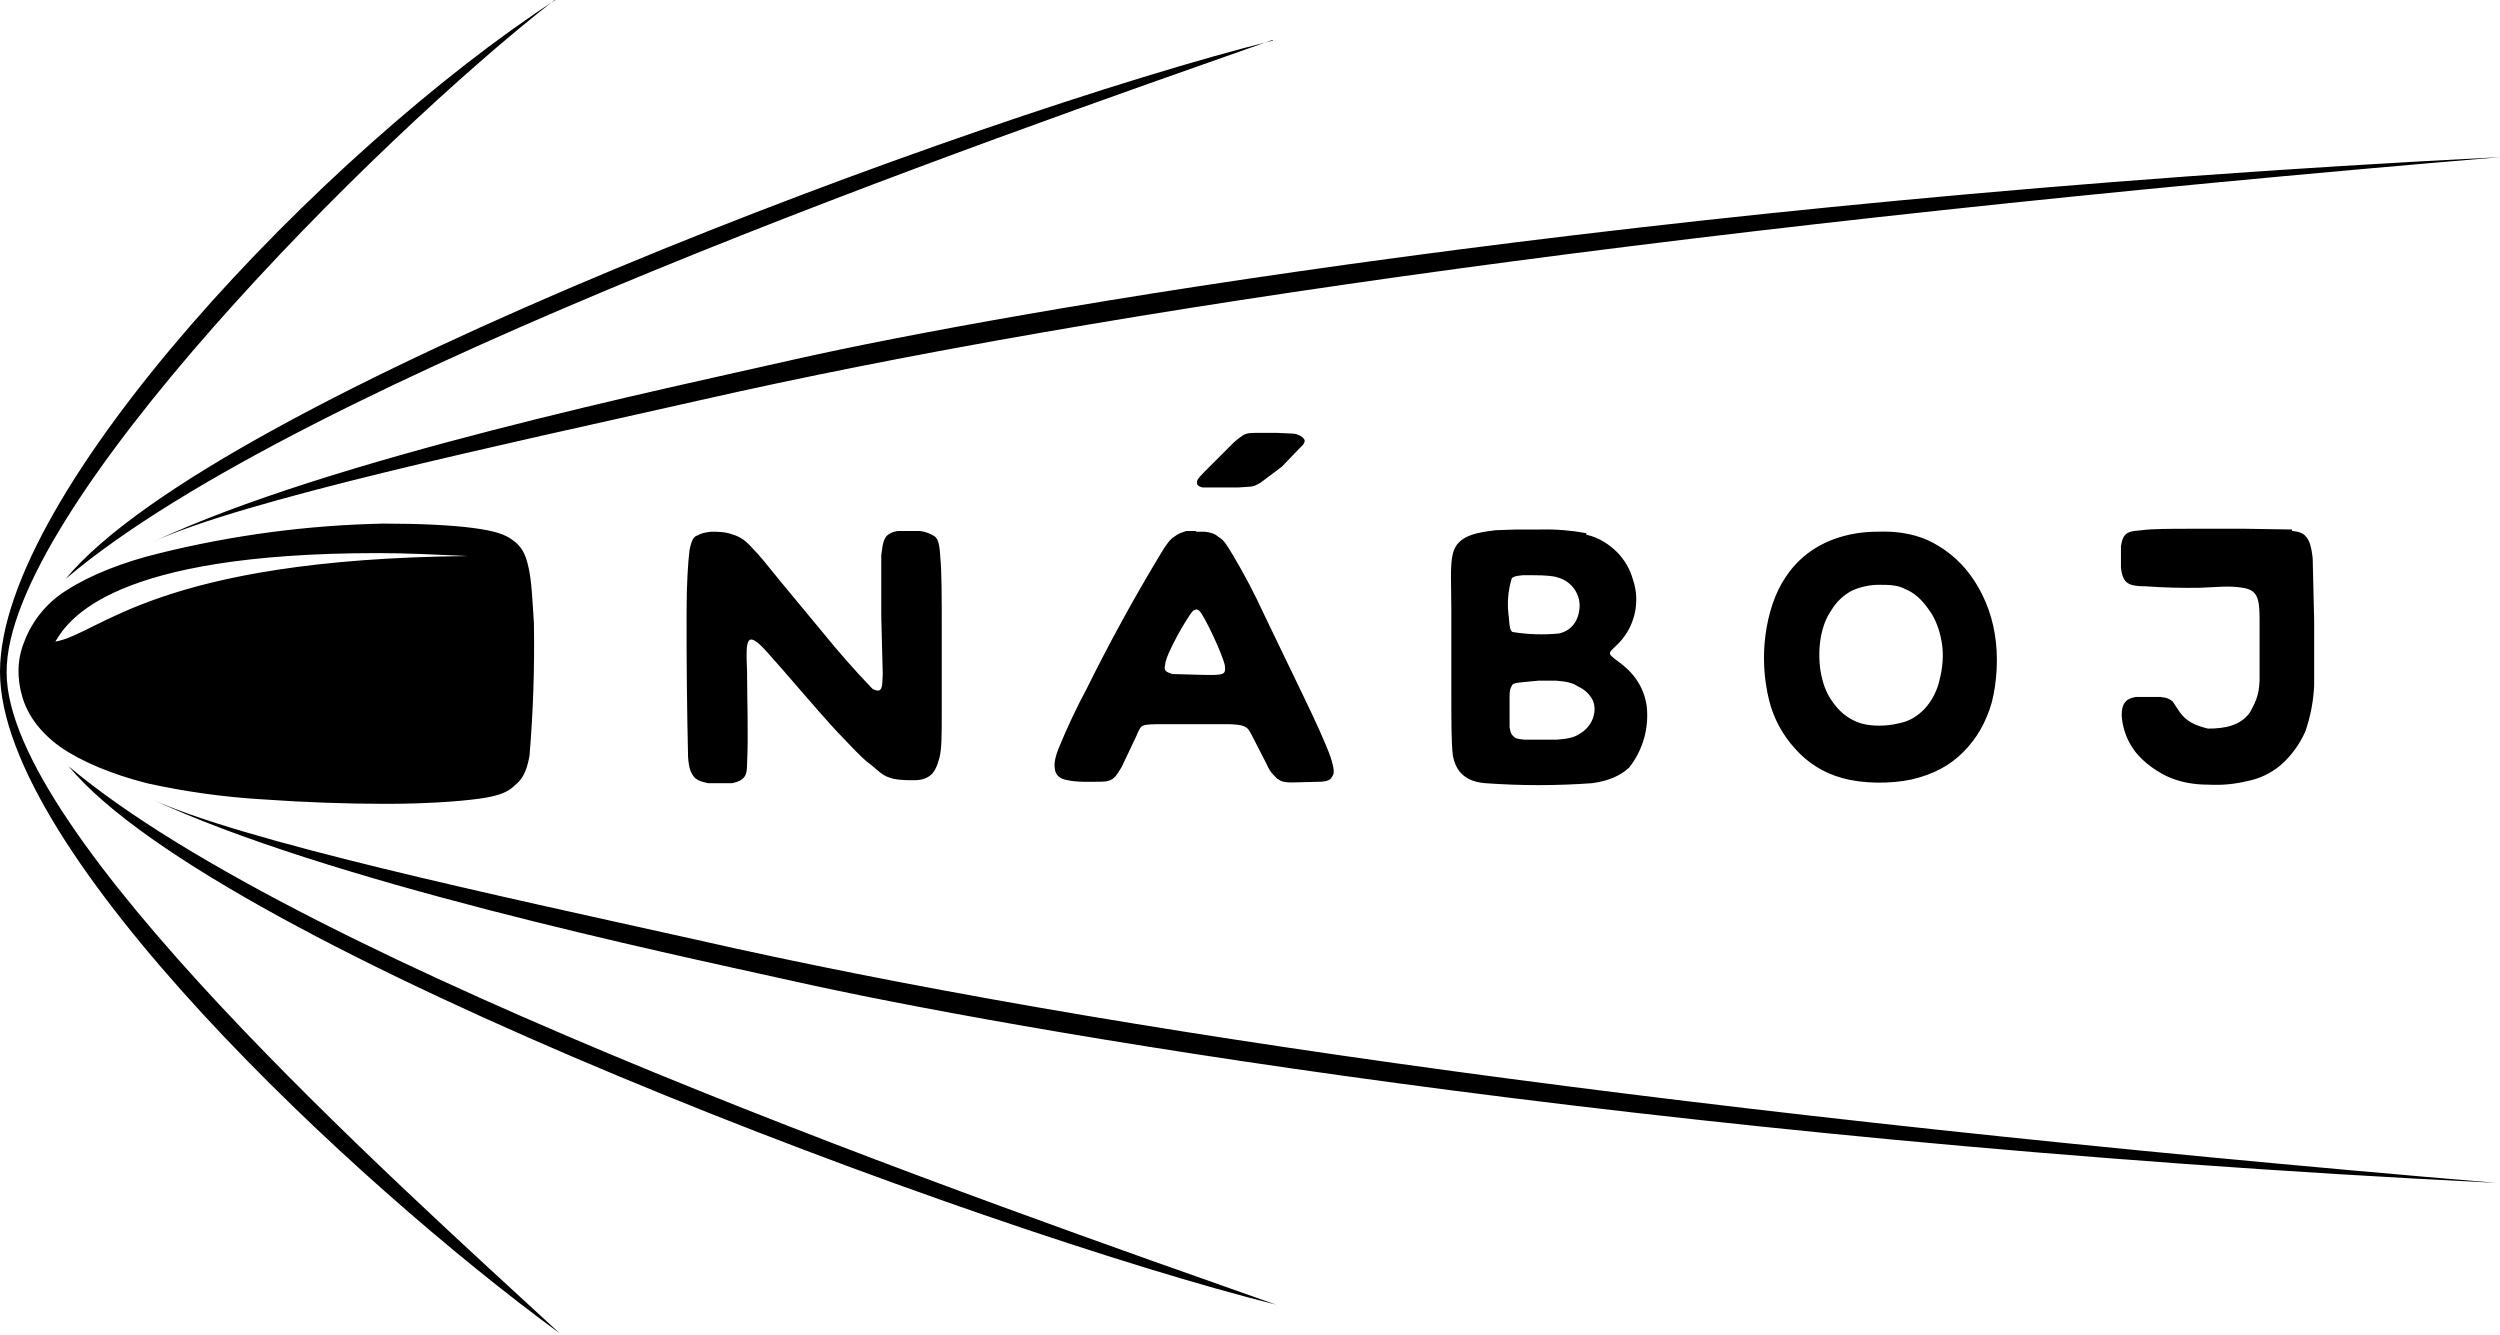
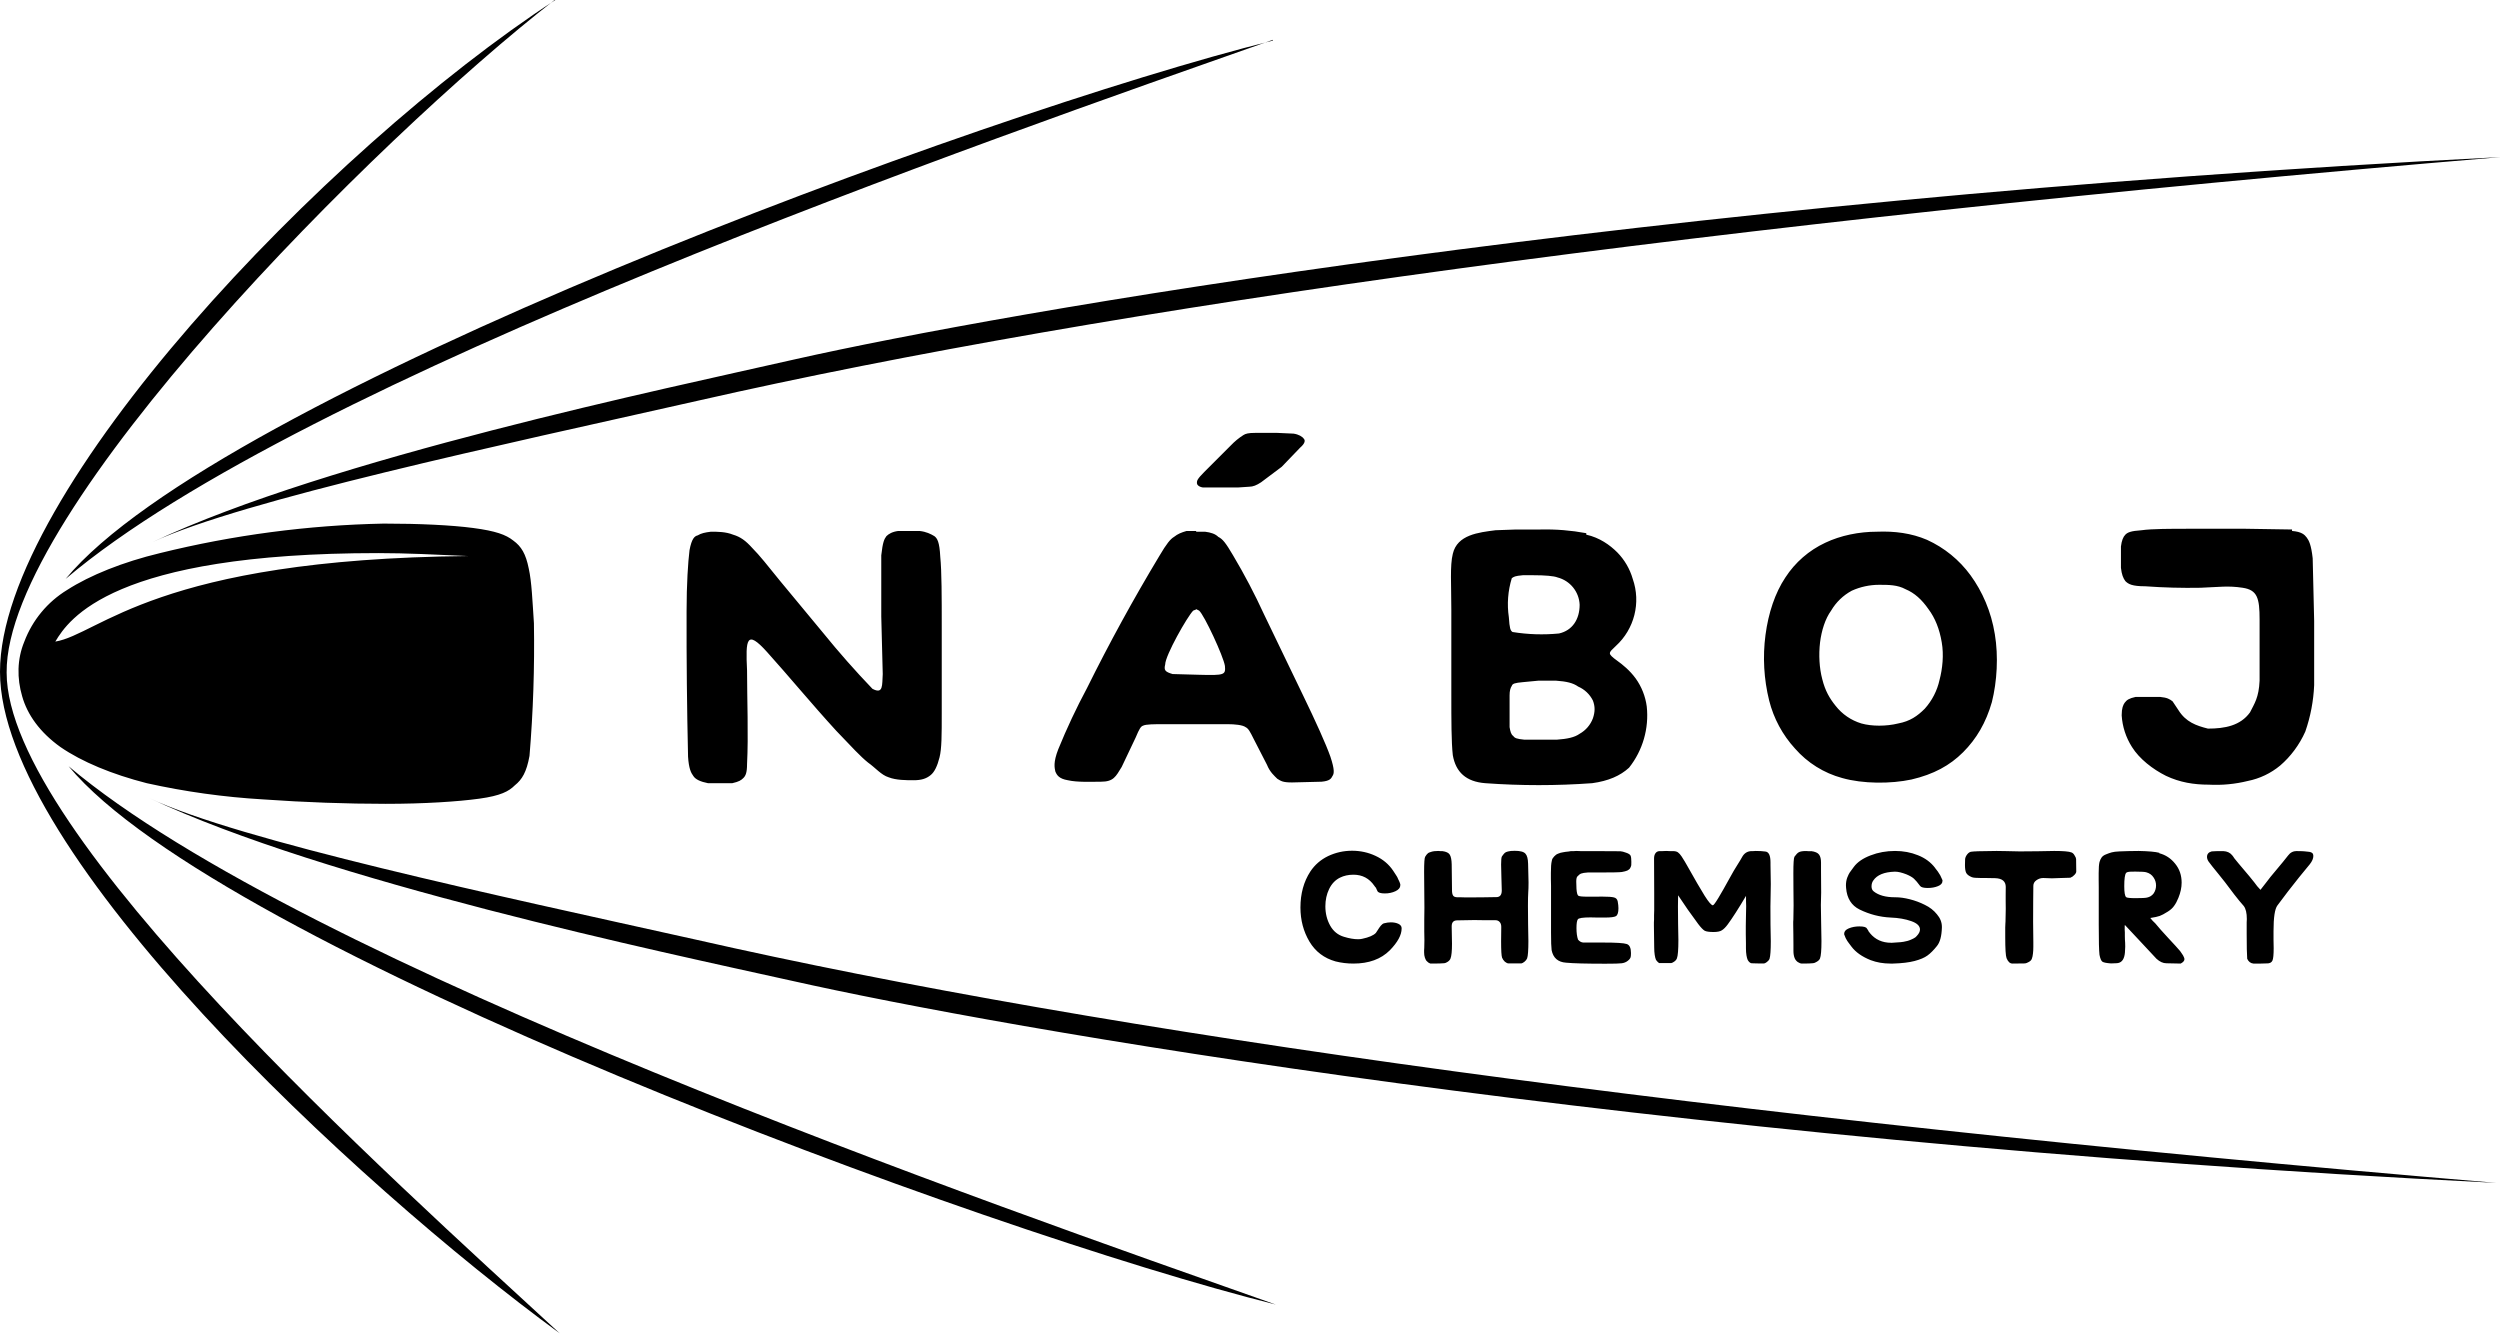
<svg xmlns="http://www.w3.org/2000/svg" width="339" height="181">
  <path fill-rule="evenodd" d="M75.3 0C44 20.4 0 66.7 0 91.1c0 24.5 48 69.3 75.9 89.7-23-21.2-75-67.7-75-89.6C.7 69.2 51 18.8 75.2 0zm97.3 5.5c-40 10-143.2 48.2-163.7 73C40.9 51.3 134 19 172.6 5.4zm166.5 15.8c-117 5.9-203.2 21.1-231.2 27.4-17.6 4-63.2 13.5-87.2 24.8 12.3-5.7 47-13.1 74.1-19.2 55.4-12.6 137.2-24 244.3-33zM52 71a138.1 138.1 0 0 0-30.3 4c-5 1.2-9.5 3-12.6 5a14 14 0 0 0-5.8 7c-1 2.4-1 5-.3 7.4.7 2.5 2.4 4.9 5.2 6.9 2.9 2 7 3.7 11.7 4.9a99.5 99.5 0 0 0 15.8 2.2c5.6.4 11.4.6 16.6.6 5.2 0 9.8-.3 12.7-.7 2.9-.4 4-1 4.8-1.8 1-.8 1.6-1.8 2-4a180.6 180.6 0 0 0 .6-18c-.2-3-.3-5.6-.7-7.4-.4-2-1-3-2.1-3.8-1-.8-2.4-1.3-5.4-1.7-3-.4-7.4-.6-12.1-.6zm-.7 4c3.7 0 7.8.2 12.2.4-42.3.4-50 10.6-56 11.6 1.8-3 7.7-12 43.8-12zm-42 28.9c20.5 24.7 123.7 63 163.7 73-38.5-13.6-131.7-46-163.7-73zm10.9 4.3c24 11.3 69.6 20.9 87.2 24.8 28 6.3 114 21.6 231.1 27.4-107-9-188.8-20.4-244.2-33-27-6-61.8-13.4-74.1-19.2zM124.7 72c.9.1 1.5.4 2 .7.4.3.7.8.8 2.8.2 2 .2 5.5.2 9.5v11.6c0 3.1 0 4.9-.3 6.1-.3 1.2-.7 2-1.2 2.4-.6.5-1.3.7-2.3.7-1 0-2.4 0-3.4-.4-1-.3-1.8-1.3-2.8-2-1-.8-2.2-2.1-4.3-4.3-3.3-3.6-6.6-7.6-9.4-10.7-2.8-3.1-2.9-1.7-2.7 2.5 0 3.8.2 8.9 0 12.7 0 1.2-.2 1.6-.5 1.9-.3.3-.6.5-1.5.7H96c-1-.2-1.7-.5-2-1-.3-.4-.6-1-.7-2.6a774.7 774.7 0 0 1-.2-19.7c0-3.7.2-6.7.4-8.3.3-1.6.7-1.9 1.1-2 .5-.3 1-.4 1.8-.5.9 0 2 0 3 .4 1 .3 1.7.8 2.6 1.8 1 1 2.1 2.4 3.8 4.5l5.8 7a122.2 122.2 0 0 0 6.7 7.6c1.5.8 1.3-.5 1.4-2l-.2-7.8v-8.3c.2-1.8.4-2.2.7-2.6.3-.3.8-.6 1.6-.7h2.8zm37.5 0h-1.3c-.7.2-1.2.4-1.7.8-.5.3-1 .9-2 2.6a249.8 249.8 0 0 0-9.8 17.9 87.3 87.3 0 0 0-3.9 8.3c-.7 1.8-.5 2.5-.4 3 .2.5.5 1 1.7 1.2 1.3.3 3.2.2 4.5.2 1.7 0 2-.7 2.8-2l1.9-4c.5-1.2.7-1.5 1-1.6.4-.2 1.5-.2 2.8-.2h8.7c.9 0 2 .1 2.4.4.4.2.6.6 1.1 1.6l1.8 3.5c.4 1 1 1.5 1.4 1.9.5.3.7.5 2 .5l4-.1c1.1-.1 1.3-.4 1.5-.8.2-.3.3-.8-.3-2.6-.6-1.7-2-4.8-3.7-8.3l-5.3-11a85.2 85.2 0 0 0-4.2-8c-1-1.7-1.4-2.2-2-2.5-.4-.4-1-.6-1.8-.7h-1.2zm0 10.6.4.2c.7.6 3.3 6.2 3.5 7.5.1 1.2 0 1.3-3.5 1.2l-3.6-.1c-1-.3-1.2-.5-1-1.3 0-1.2 3-6.5 3.8-7.3l.5-.2zm.1-17.1c0 .2.2.5.8.6h4.8l1.5-.1c.5 0 1-.2 1.6-.6l2.8-2.1 2.5-2.6c.7-.6.7-1 .5-1.2-.2-.3-.7-.6-1.4-.7l-2.2-.1h-3c-.9 0-1.3.1-1.6.3a9 9 0 0 0-1.7 1.4l-3.6 3.6c-1 1-1 1.2-1 1.5zm43.3 6.3-2.8.1c-2.3.3-5.2.6-5.8 3.2-.4 1.6-.2 4.2-.2 7.6v11.4c0 3.6 0 6.5.2 8.3.4 2.3 1.8 3.6 4.4 3.8a100 100 0 0 0 14.5 0c2.2-.3 3.8-1 5-2.1a11.4 11.4 0 0 0 2.4-8.3 8.4 8.4 0 0 0-1.5-3.8c-.8-1.1-1.8-1.9-2.5-2.4s-1-.8-1-1c0-.3.3-.5.8-1a8.5 8.5 0 0 0 2.3-9.1 8.5 8.5 0 0 0-2.1-3.6c-1-1-2.4-2-4.2-2.4v-.2a30 30 0 0 0-6.2-.5h-3.3zm.9 6.2h1.4c1.6 0 2.8.1 3.3.3a4 4 0 0 1 3 3.7c0 2-1 3.5-2.8 3.9a24.5 24.5 0 0 1-6.3-.2c-.3-.2-.4-.5-.5-2a12 12 0 0 1 .4-5.3c.3-.2.4-.3 1.5-.4zm2.1 14.3h2.4c1.4.1 2.3.3 3 .8a4 4 0 0 1 2 1.9c.3.8.3 1.5 0 2.4a4 4 0 0 1-1.8 2.1c-.7.5-1.7.7-3.1.8h-4.4c-1-.1-1.3-.2-1.5-.5-.3-.2-.4-.6-.5-1.2v-4.3c0-.6.1-1 .3-1.3.1-.3.4-.4 1.5-.5l2.1-.2zm52.7-19.1a15 15 0 0 1 5.9 4.8c1.6 2.2 2.8 4.9 3.3 8 .5 3 .3 6.4-.4 9.2-.8 2.8-2.1 5-3.9 6.8-1.8 1.8-4 3-7 3.7-2.8.6-6.6.6-9.4-.2a13 13 0 0 1-6.4-4 15.1 15.1 0 0 1-3.5-6.5 24 24 0 0 1-.5-8.9c.4-3 1.3-5.7 2.7-7.8a13 13 0 0 1 5.4-4.7c2.1-1 4.6-1.5 7-1.5 2.4-.1 4.7.2 6.8 1.1zm-2.9 6.7c1.2.5 2.2 1.4 3.1 2.7.9 1.2 1.5 2.7 1.8 4.5.3 1.7.1 3.6-.3 5.1a8.6 8.6 0 0 1-2 3.9c-1 1-2 1.7-3.6 2-1.6.4-3.6.4-5 0a7 7 0 0 1-3.5-2.4c-.8-1-1.4-2-1.8-3.6-.4-1.5-.5-3.3-.3-5 .2-1.6.7-3.2 1.5-4.3a7.2 7.2 0 0 1 2.8-2.7 9 9 0 0 1 3.7-.8c1.3 0 2.5 0 3.6.6zm52.4-7.9c1.3.1 1.7.5 2 .9.3.4.6 1 .8 2.8l.2 8.5v8.7a22 22 0 0 1-1.2 6.3c-.8 1.8-2 3.4-3.4 4.6a9.9 9.9 0 0 1-4.4 2.1 18 18 0 0 1-5.3.5c-2 0-3.9-.3-5.8-1.2-1.8-.9-3.6-2.3-4.6-3.9a9 9 0 0 1-1.4-4.3c0-1 .2-1.4.4-1.7.3-.4.6-.6 1.5-.8h3.3c1 .1 1.3.3 1.7.6l.8 1.2c1 1.6 2.4 2.1 4 2.5 2.3 0 4.4-.4 5.7-2.2.6-1.2 1.2-2 1.3-4.3V84c0-2.9-.3-4-2.3-4.3-2-.3-3.1-.1-5.7 0a83 83 0 0 1-7.5-.2c-1.8 0-2.3-.3-2.7-.7-.3-.4-.5-.9-.6-1.8v-2.9c.1-.8.3-1.3.6-1.6.3-.3.7-.5 2.2-.6 1.4-.2 4-.2 6.5-.2h7.6l6.3.1z" />
+   <g aria-label="CHEMISTRY" style="font-size:19.079px;line-height:1.25;stroke-width:.477">
+     <path d="M188.9 118.05q.05.1.17.26l.15.23q.04.04.11.17l.1.16.08.15.07.17.1.2.1.22.1.29v.11q0 .54-.66.84-.65.3-1.43.3-.86 0-1.01-.32l-.16-.34-.03-.1q-.08-.05-.23-.28-1.03-1.5-2.83-1.5-1.03 0-1.83.4-.95.47-1.47 1.54-.51 1.06-.51 2.34 0 1.45.65 2.62.65 1.16 1.87 1.52 1.08.33 1.92.33.29 0 .56-.06 1.37-.29 1.85-.8l.25-.38q.2-.33.42-.6.22-.26.43-.32.5-.13.92-.13.61 0 1.03.2.42.2.44.56v.08q0 1.31-1.6 2.95-1.8 1.8-4.93 1.8-1.27 0-2.42-.29-2.33-.65-3.55-2.69-1.22-2.06-1.22-4.62 0-2.82 1.34-4.88.91-1.37 2.42-2.1 1.53-.72 3.24-.72 1.7 0 3.19.7 1.5.7 2.37 1.99zM193.11 129.15v-.3l.02-.33q.02-.32.02-1.03l-.02-1.18v-1.59q.02-.47.02-1.62l-.02-2.5-.02-2.38q0-1.83.14-2.04.2-.33.34-.44.13-.14.48-.23.36-.12.97-.12l.25.02h.28q.8.1 1.03.5.23.4.25 1.28.04 1.75.04 3.37v.14q0 .51.15.74.15.23.6.23h.4q.43 0 .72.02 2.33 0 4-.04h.14q.74 0 .74-.9 0-.51-.05-1.77-.04-1.26-.04-1.75 0-.92.11-1.1.25-.35.38-.47.14-.13.44-.2.3-.09.92-.09 1.12 0 1.45.39.34.36.36 1.37.06 2.06.06 2.52 0 .9-.04 1.35-.04.58-.04 1.83l.02 2.5q.04 1.63.04 2.27 0 1.86-.17 2.35-.1.25-.36.46-.25.2-.42.23h-1.74q-.21 0-.5-.23-.26-.25-.38-.55-.13-.37-.13-2.24 0-1.26.02-1.85v-.1q0-.43-.23-.66-.21-.23-.56-.23h-1.48l-1.38-.02-2.32.04q-.75 0-.75.8v.1l.04 2.27q0 1.5-.2 2-.09.25-.37.44-.29.19-.46.2-.38.05-1.85.05l-.1-.02q-.07-.02-.23-.12-.13-.1-.26-.24-.12-.16-.21-.44-.1-.3-.1-.69zM217.44 127.81q2.57 0 3.15.2.57.19.57 1.22 0 .36-.04.53-.06.27-.4.53-.34.27-.82.33-.44.06-2.21.06-3.9 0-5.33-.14-1.64-.11-1.96-1.7-.08-.57-.08-2.38v-6.35l-.02-.92v-.84q0-1.12.12-1.6.03-.2.11-.34.1-.16.21-.27.13-.14.23-.21.11-.1.3-.17l.33-.12q.11-.04.34-.07l.35-.06.38-.04.36-.06h.4l.33-.02q.28 0 .53.02h1.8q3.43 0 3.64.02.3.02.78.2.48.16.6.4.1.24.1.83l-.01.46q-.02.15-.14.38-.11.21-.4.35-.27.11-.72.19-.4.07-3.07.07h-1.57q-.63.04-.88.14-.23.07-.53.4-.15.17-.15.7 0 .56.03.98.06.8.25.93.2.13 1.26.13h.75l1.25-.01q1.15 0 1.57.11.42.1.51.53.1.54.1.94 0 .86-.34 1.07-.33.19-1.5.19h-.96l-.98-.02q-1.58 0-1.73.27-.18.26-.18 1.18 0 .95.21 1.56.3.37.71.4zM236.73 125.56l.02-1.18q.03-.78.03-1.5l-.02-.7v-.7q-1.56 2.63-2.48 3.87-.43.58-.8.8-.34.23-1.12.23-.86 0-1.2-.17-.33-.19-.88-.91l-.36-.5-1.05-1.45q-.67-.97-1.32-1.95-.02.48-.02 1.51l.02 2.37q.04 1.54.04 2.17 0 1.99-.2 2.5-.09.25-.36.44-.24.17-.4.2H224.97l-.17-.14q-.13-.12-.25-.3-.1-.22-.17-.66-.07-.44-.07-1.03l-.02-1.49-.02-1.46v-.44l.02-.38v-.6q.02-.28.02-.66v-2.31q0-2.77-.02-4.71 0-.44.19-.71.19-.27.55-.29h.42l.48-.02.47.02h.44q.46 0 .69.17.25.18.5.56.51.8.68 1.12 1.66 2.96 2.45 4.22.8 1.26 1.1 1.28.15 0 .77-1.03t1.4-2.46q.8-1.45 1.06-1.83.63-1 .72-1.19.42-.8 1.26-.84h.27l.32-.02q.8 0 1.34.08.68.08.68 1.47v.36q.04 1.41.04 2.56 0 .86-.02 1.3-.03 1.14-.03 1.77l.01 2.46q.04 1.58.04 2.23 0 1.85-.17 2.39-.1.25-.36.44-.25.19-.4.2h-.14l-.82-.01-.68-.02-.14-.02q-.05-.02-.19-.13-.13-.12-.23-.3-.1-.22-.17-.62-.07-.42-.07-.97v-.69l-.02-1.2v-1.13zM245.58 115.41q.82.1 1.09.48.26.36.26 1.07v1.17q0 1.88.02 2.9-.04 1.1-.04 1.69 0 .88.04 2.56.04 1.66.04 2.32 0 1.87-.2 2.37-.1.25-.43.44-.3.19-.5.2-.38.05-1.52.05-.25 0-.57-.21-.3-.23-.42-.54-.16-.4-.16-.97v-.8l-.01-1.34-.02-1.43V125l.02-.32q.03-1.07.03-1.9l-.02-2.24-.01-2.14q0-2 .15-2.23.34-.48.6-.61.28-.16.98-.16l.3.02h.37zM262.4 117.7l.37.48.19.3q.15.21.21.37l.23.5v.1q0 .47-.61.71-.61.25-1.38.25-.83 0-1.04-.27-.5-.68-.84-.99-.33-.3-1.02-.59-.93-.36-1.52-.36h-.08q-2.12.07-2.88 1.18-.25.33-.25.82 0 .44.29.67 1 .8 2.9.8h.04q.9 0 1.96.27 1.07.27 2.04.76 1 .48 1.64 1.28.67.78.67 1.7v.1q-.05 1.75-.68 2.51-.67.84-1.28 1.28-.6.44-1.74.74-1.14.3-2.94.35h-.34q-1.45 0-2.67-.46-1.76-.7-2.62-1.85l-.36-.48-.2-.28-.22-.39-.2-.5v-.09q0-.46.62-.72.65-.27 1.43-.27.9 0 1.03.29l.16.23q.05.07.05.1.02.01.02.03v.04q.02 0 .06.05l.13.18q1.07 1.3 2.87 1.3h.11q1.41-.06 1.87-.2l.23-.05.25-.08q.07-.04.2-.08.14-.05.22-.1l.2-.1q.12-.06.22-.14.1-.08.17-.17.44-.46.44-.88 0-.72-1.2-1.14-1.19-.42-2.77-.48-2.2-.1-4.22-1.09-1.66-.82-1.83-2.92-.02-.13-.02-.36 0-.55.17-1.03.2-.5.33-.69l.57-.78q.72-.97 2.27-1.56 1.54-.6 3.32-.6 1.68 0 3.1.58 1.46.57 2.34 1.73zM272.04 115.41q1.18.04 1.85.04l2.43-.02q1.6-.04 2.23-.04 1.85 0 2.34.2.25.09.42.4.2.3.21.5.02.18.02 1.69 0 .2-.25.46-.22.25-.55.38-.53 0-1.33.04-.79.04-1.17.04l-1.12-.04h-.08q-.48 0-.9.3-.42.29-.42.77v.1l-.02 2-.01 2.78q0 1.13.03 2.73v.65q0 .5-.05.91-.04.42-.16.73-.1.25-.42.42-.3.17-.5.19-.18.02-1.7.02-.5 0-.8-.73-.18-.47-.18-2.86V125.75l.02-.5.02-.35v-.14l.03-1.52-.01-.98v-.95l.01-1.05q-.01-1.13-1.43-1.18-.4-.02-1.14-.02h-.73q-1.05 0-1.31-.12-.56-.23-.75-.57-.17-.34-.17-1.07 0-.5.02-.82.04-.32.3-.65.27-.32.56-.34.25-.04.42-.04h.11l.33-.02q1.41-.04 2.55-.04.88 0 1.3.02zM288.13 125.43l-.02.15v.52l.02.32v.52l.01.45q.04.44.04.98 0 .26-.04.8-.11 1.24-.9 1.41-.14.04-.47.04-.32 0-.51.02-.9-.06-1.17-.23-.25-.17-.4-.94-.1-.8-.1-4.1v-5.07l-.01-1.01v-.9q0-1.03.11-1.49.1-.36.29-.63.2-.27.6-.42.4-.17.77-.27.36-.1 1.05-.13.7-.04 1.18-.04.5-.02 1.43-.02 1.99.04 2.79.25v.06q1.3.34 2.16 1.43.87 1.07.87 2.56 0 .99-.44 2.06-.26.65-.57 1.07-.28.42-.84.78-.74.47-1.12.6-.38.14-1.28.28l.32.38.35.34q.59.73 1.77 2 1.18 1.26 1.6 1.76l.2.29q.15.2.2.3.06.1.12.25.07.15.07.27 0 .32-.51.59l-.94-.02-1-.02q-.67 0-1.34-.61l-2.23-2.39q-1.44-1.52-2.06-2.2zm.8-7.23q-.52.02-.63.17-.25.3-.25 1.8 0 1.25.25 1.48.15.14 1.3.14 1.23 0 1.54-.08.57-.12.9-.57.32-.48.32-1.07 0-.6-.34-1.09-.33-.51-.96-.69-.28-.1-1.5-.1zM301.48 115.41q.78.04 1.2.56.12.13.3.42l.54.66q1.93 2.27 2.18 2.62.34.5.82.99.36-.44.78-1l.57-.74q2.18-2.6 2.4-2.92.44-.6 1.19-.6l.11.01h.33q.42 0 1.24.1.55.07.55.55 0 .52-.48 1.13-.8 1-1.45 1.77-.22.3-1.52 1.93l-1.43 1.9q-.52.7-.52 3.46v1.22l.02 1.1q0 1.34-.17 1.69-.17.38-.73.38h-.13l-.69.02h-1.03q-.57-.06-.84-.65-.07-.94-.07-3.4v-1.54l.02-.44q0-1.24-.42-1.78l-.6-.7q-.4-.48-.7-.88-1.41-1.9-2.14-2.77-.97-1.18-1.33-1.68-.21-.32-.21-.62 0-.58.63-.75.57-.04 1.14-.04z" style="font-family:Naboj;-inkscape-font-specification:Naboj" />
+   </g>
</svg>
